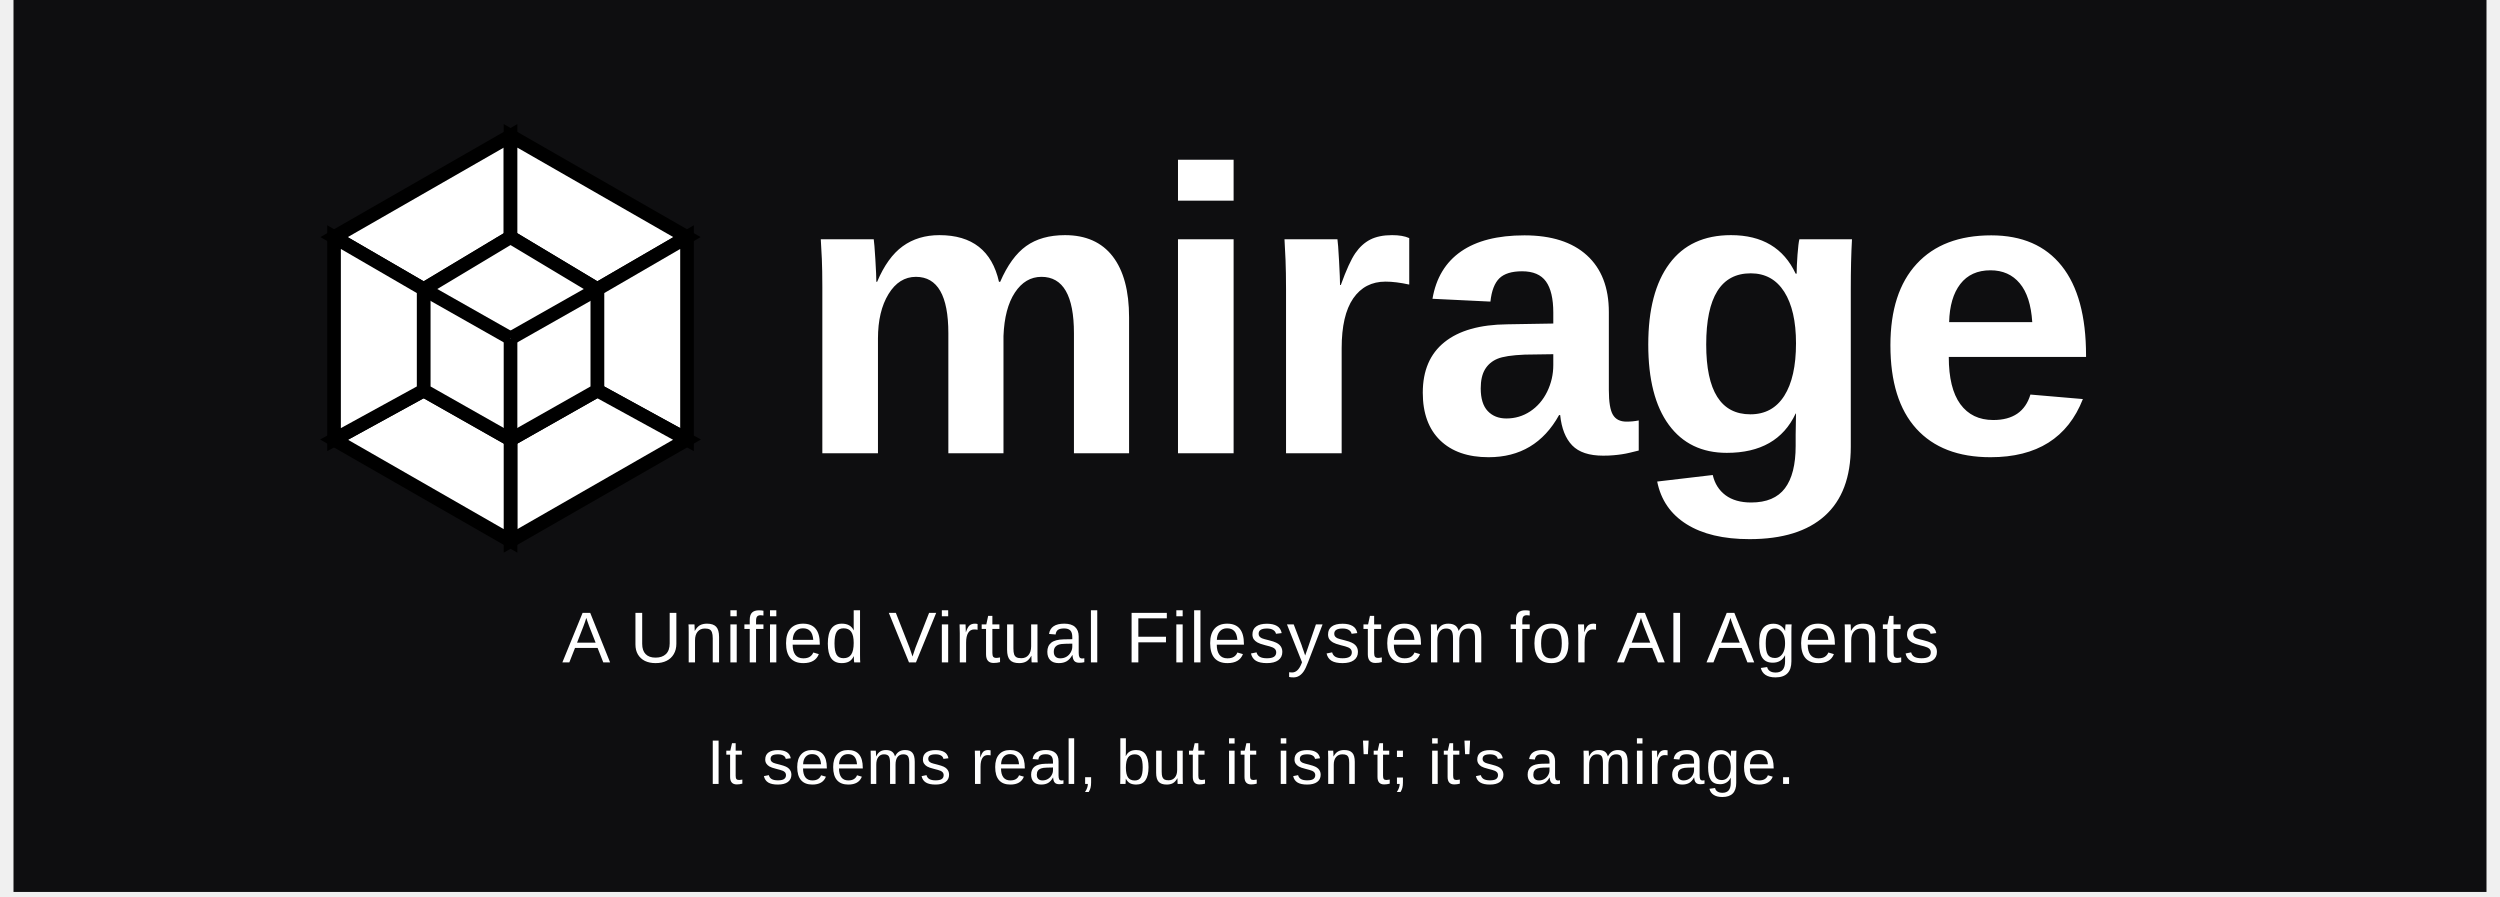
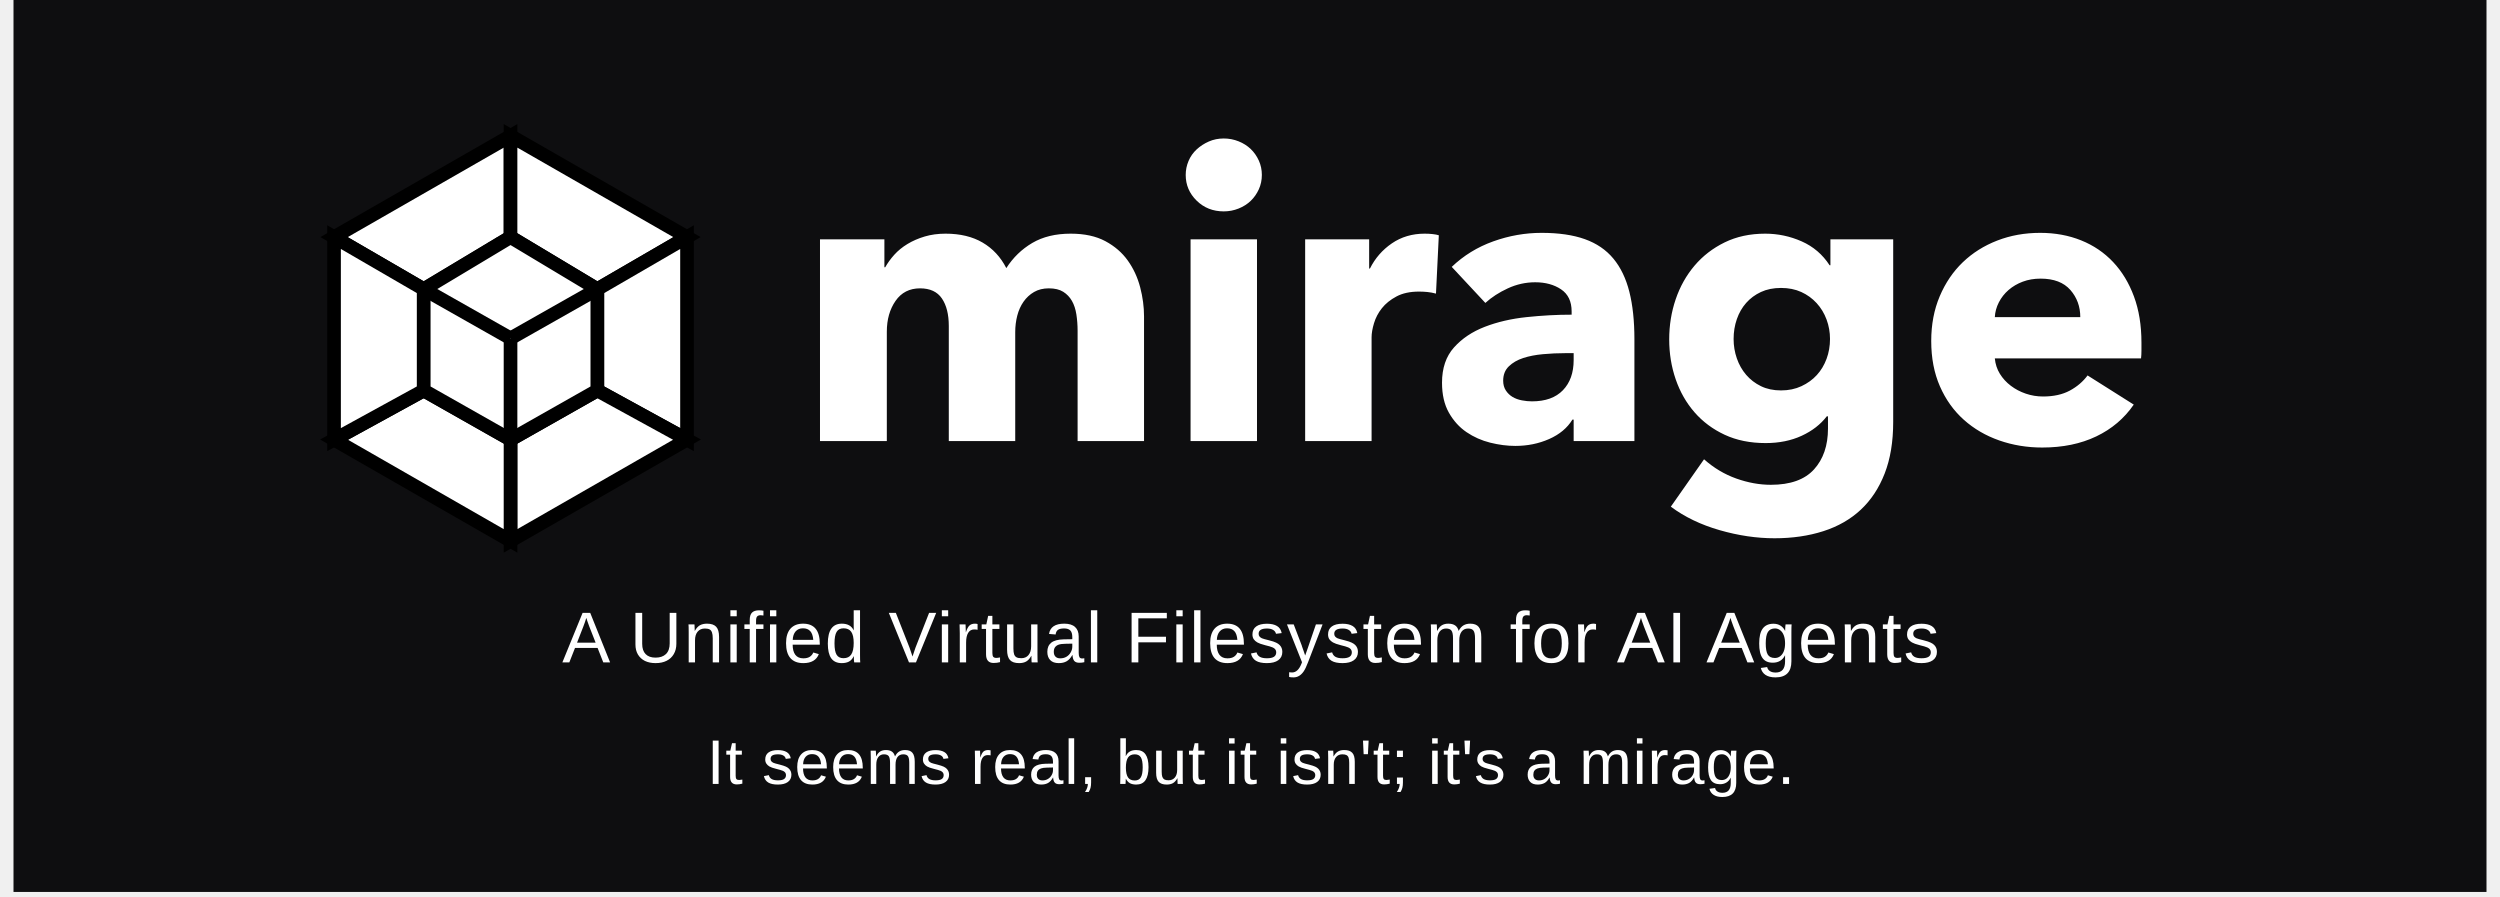
<svg xmlns="http://www.w3.org/2000/svg" viewBox="-2.437 31.892 555.485 197.108" width="549.485" height="197.108">
  <rect x="0.563" y="27.892" width="549.485" height="201.108" fill="#0E0E10" />
  <g transform="translate(31 26)">
    <g transform="translate(80 80) scale(0.6428571) translate(-80 -80)">
      <polygon points="19,45 80,10 80,45 50,63" fill="#ffffff" stroke="#000000" stroke-width="3" vector-effect="non-scaling-stroke" />
      <polygon points="80,10 141,45 110,63 80,45" fill="#ffffff" stroke="#000000" stroke-width="3" vector-effect="non-scaling-stroke" />
      <polygon points="141,45 141,115 110,98 110,63" fill="#ffffff" stroke="#000000" stroke-width="3" vector-effect="non-scaling-stroke" />
      <polygon points="141,115 80,150 80,115 110,98" fill="#ffffff" stroke="#000000" stroke-width="3" vector-effect="non-scaling-stroke" />
      <polygon points="80,150 19,115 50,98 80,115" fill="#ffffff" stroke="#000000" stroke-width="3" vector-effect="non-scaling-stroke" />
      <polygon points="19,115 19,45 50,63 50,98" fill="#ffffff" stroke="#000000" stroke-width="3" vector-effect="non-scaling-stroke" />
      <polygon points="80,45 110,63 110,98 80,115 50,98 50,63" fill="#ffffff" stroke="#000000" stroke-width="3" vector-effect="non-scaling-stroke" />
      <line x1="80" y1="80" x2="50" y2="63" stroke="#000000" stroke-width="3" vector-effect="non-scaling-stroke" />
      <line x1="80" y1="80" x2="110" y2="63" stroke="#000000" stroke-width="3" vector-effect="non-scaling-stroke" />
      <line x1="80" y1="80" x2="80" y2="115" stroke="#000000" stroke-width="3" vector-effect="non-scaling-stroke" />
    </g>
  </g>
-   <text x="174" y="106" fill="#ffffff" font-family="Avenir Next, Helvetica Neue, Arial, sans-serif" font-size="90" font-weight="700" letter-spacing="-1" dominant-baseline="middle">mirage</text>
+   <path d="M700 0V272Q700 293 697.0 312.5Q694 332 686.0 346.0Q678 360 664.5 368.5Q651 377 629 377Q608 377 592.5 368.0Q577 359 566.5 344.0Q556 329 551.0 309.5Q546 290 546 269V0H382V284Q382 327 365.0 352.0Q348 377 311 377Q272 377 250.5 346.0Q229 315 229 270V0H64V498H223V429H225Q234 445 247.5 460.0Q261 475 280.0 486.5Q299 498 322.5 505.0Q346 512 374 512Q428 512 465.5 490.0Q503 468 524 427Q549 466 588.0 489.0Q627 512 683 512Q734 512 768.5 493.5Q803 475 824.0 445.5Q845 416 854.5 379.5Q864 343 864 308V0ZM1154.889 657Q1154.889 638 1147.389 621.5Q1139.889 605 1127.389 593.0Q1114.889 581 1097.389 574.0Q1079.889 567 1060.889 567Q1020.889 567 993.889 593.5Q966.889 620 966.889 657Q966.889 675 973.889 691.5Q980.889 708 993.889 720.0Q1006.889 732 1023.889 739.5Q1040.889 747 1060.889 747Q1079.889 747 1097.389 740.0Q1114.889 733 1127.389 721.0Q1139.889 709 1147.389 692.5Q1154.889 676 1154.889 657ZM978.889 0V498H1142.889V0ZM1584.778 364Q1573.778 367 1563.278 368.0Q1552.778 369 1542.778 369Q1509.778 369 1487.278 357.0Q1464.778 345 1451.278 328.0Q1437.778 311 1431.778 291.0Q1425.778 271 1425.778 256V0H1261.778V498H1419.778V426H1421.778Q1440.778 464 1475.778 488.0Q1510.778 512 1556.778 512Q1566.778 512 1576.278 511.0Q1585.778 510 1591.778 508ZM1924.667 217H1903.667Q1876.667 217 1849.167 214.5Q1821.667 212 1800.167 205.0Q1778.667 198 1764.667 184.5Q1750.667 171 1750.667 149Q1750.667 135 1757.167 125.0Q1763.667 115 1773.667 109.0Q1783.667 103 1796.667 100.5Q1809.667 98 1821.667 98Q1871.667 98 1898.167 125.5Q1924.667 153 1924.667 200ZM1623.667 430Q1667.667 472 1726.167 493.0Q1784.667 514 1845.667 514Q1908.667 514 1952.167 498.5Q1995.667 483 2022.667 450.5Q2049.667 418 2062.167 368.5Q2074.667 319 2074.667 251V0H1924.667V53H1921.667Q1902.667 22 1864.167 5.0Q1825.667 -12 1780.667 -12Q1750.667 -12 1718.667 -4.0Q1686.667 4 1660.167 22.0Q1633.667 40 1616.667 70.0Q1599.667 100 1599.667 144Q1599.667 198 1629.167 231.0Q1658.667 264 1705.167 282.0Q1751.667 300 1808.667 306.0Q1865.667 312 1919.667 312V320Q1919.667 357 1893.667 374.5Q1867.667 392 1829.667 392Q1794.667 392 1762.167 377.0Q1729.667 362 1706.667 341ZM2713.556 47Q2713.556 -26 2692.556 -80.0Q2671.556 -134 2633.556 -169.5Q2595.556 -205 2541.056 -222.5Q2486.556 -240 2420.556 -240Q2354.556 -240 2285.056 -220.0Q2215.556 -200 2164.556 -162L2246.556 -45Q2282.556 -77 2326.056 -92.5Q2369.556 -108 2411.556 -108Q2483.556 -108 2518.056 -70.0Q2552.556 -32 2552.556 31V61H2549.556Q2526.556 31 2487.556 13.0Q2448.556 -5 2398.556 -5Q2341.556 -5 2297.556 15.5Q2253.556 36 2223.056 71.0Q2192.556 106 2176.556 152.5Q2160.556 199 2160.556 251Q2160.556 303 2176.556 350.0Q2192.556 397 2223.056 433.0Q2253.556 469 2297.556 490.5Q2341.556 512 2397.556 512Q2444.556 512 2487.556 493.0Q2530.556 474 2556.556 434H2558.556V498H2713.556ZM2557.556 252Q2557.556 277 2549.056 300.0Q2540.556 323 2524.556 340.5Q2508.556 358 2486.556 368.0Q2464.556 378 2436.556 378Q2408.556 378 2387.056 368.0Q2365.556 358 2350.556 341.0Q2335.556 324 2327.556 301.0Q2319.556 278 2319.556 252Q2319.556 227 2327.556 204.0Q2335.556 181 2350.556 163.5Q2365.556 146 2387.056 135.5Q2408.556 125 2436.556 125Q2464.556 125 2487.056 135.5Q2509.556 146 2525.056 163.0Q2540.556 180 2549.056 203.0Q2557.556 226 2557.556 252ZM3175.444 306Q3175.444 345 3150.944 373.0Q3126.444 401 3077.444 401Q3053.444 401 3033.444 393.5Q3013.444 386 2998.444 373.0Q2983.444 360 2974.444 342.5Q2965.444 325 2964.444 306ZM3326.444 243Q3326.444 233 3326.444 223.0Q3326.444 213 3325.444 204H2964.444Q2966.444 183 2976.944 166.0Q2987.444 149 3003.944 136.5Q3020.444 124 3040.944 117.0Q3061.444 110 3083.444 110Q3122.444 110 3149.444 124.5Q3176.444 139 3193.444 162L3307.444 90Q3272.444 39 3214.944 11.5Q3157.444 -16 3081.444 -16Q3025.444 -16 2975.444 1.5Q2925.444 19 2887.944 52.5Q2850.444 86 2828.944 135.0Q2807.444 184 2807.444 247Q2807.444 308 2828.444 357.5Q2849.444 407 2885.444 441.5Q2921.444 476 2970.444 495.0Q3019.444 514 3076.444 514Q3131.444 514 3177.444 495.5Q3223.444 477 3256.444 442.0Q3289.444 407 3307.944 357.0Q3326.444 307 3326.444 243Z" fill="#ffffff" transform="translate(174 128.815) scale(0.09 -0.09)" />
  <text x="275.5" y="178" fill="#ffffff" font-family="Avenir Next, Helvetica Neue, Arial, sans-serif" font-size="16" font-weight="500" letter-spacing="0.4" text-anchor="middle">A Unified Virtual Filesystem for AI Agents</text>
  <text x="275.5" y="205" fill="#ffffff" font-family="Avenir Next, Helvetica Neue, Arial, sans-serif" font-size="14" font-weight="400" letter-spacing="0.2" text-anchor="middle">It seems real, but it isn't; it's a mirage.</text>
</svg>
